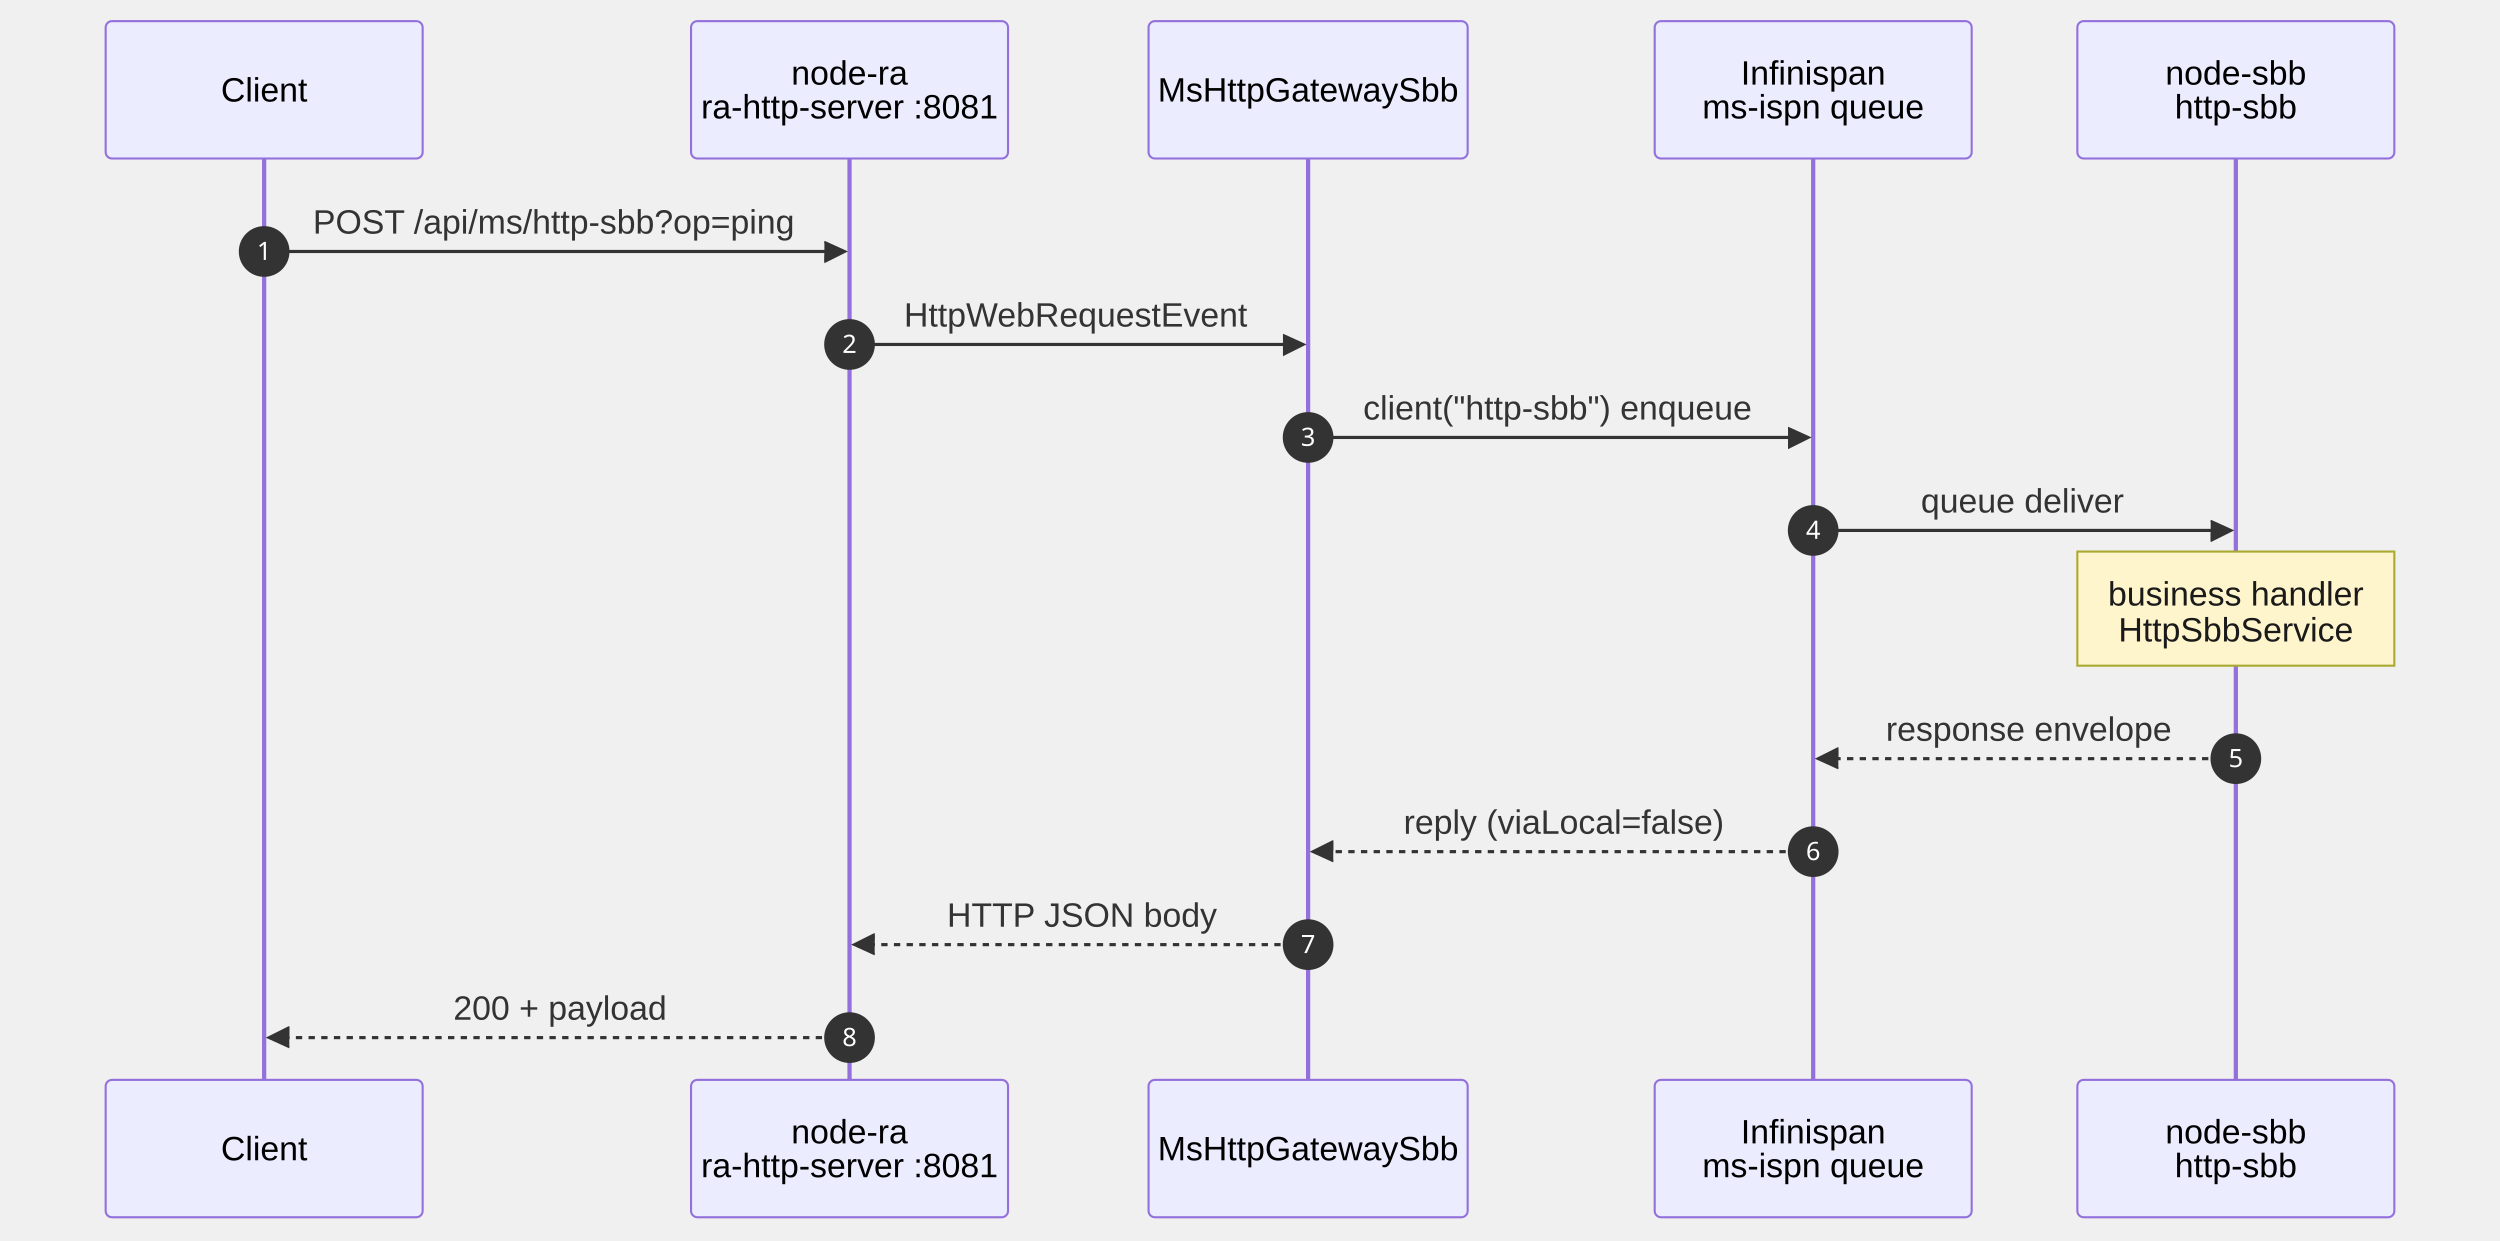
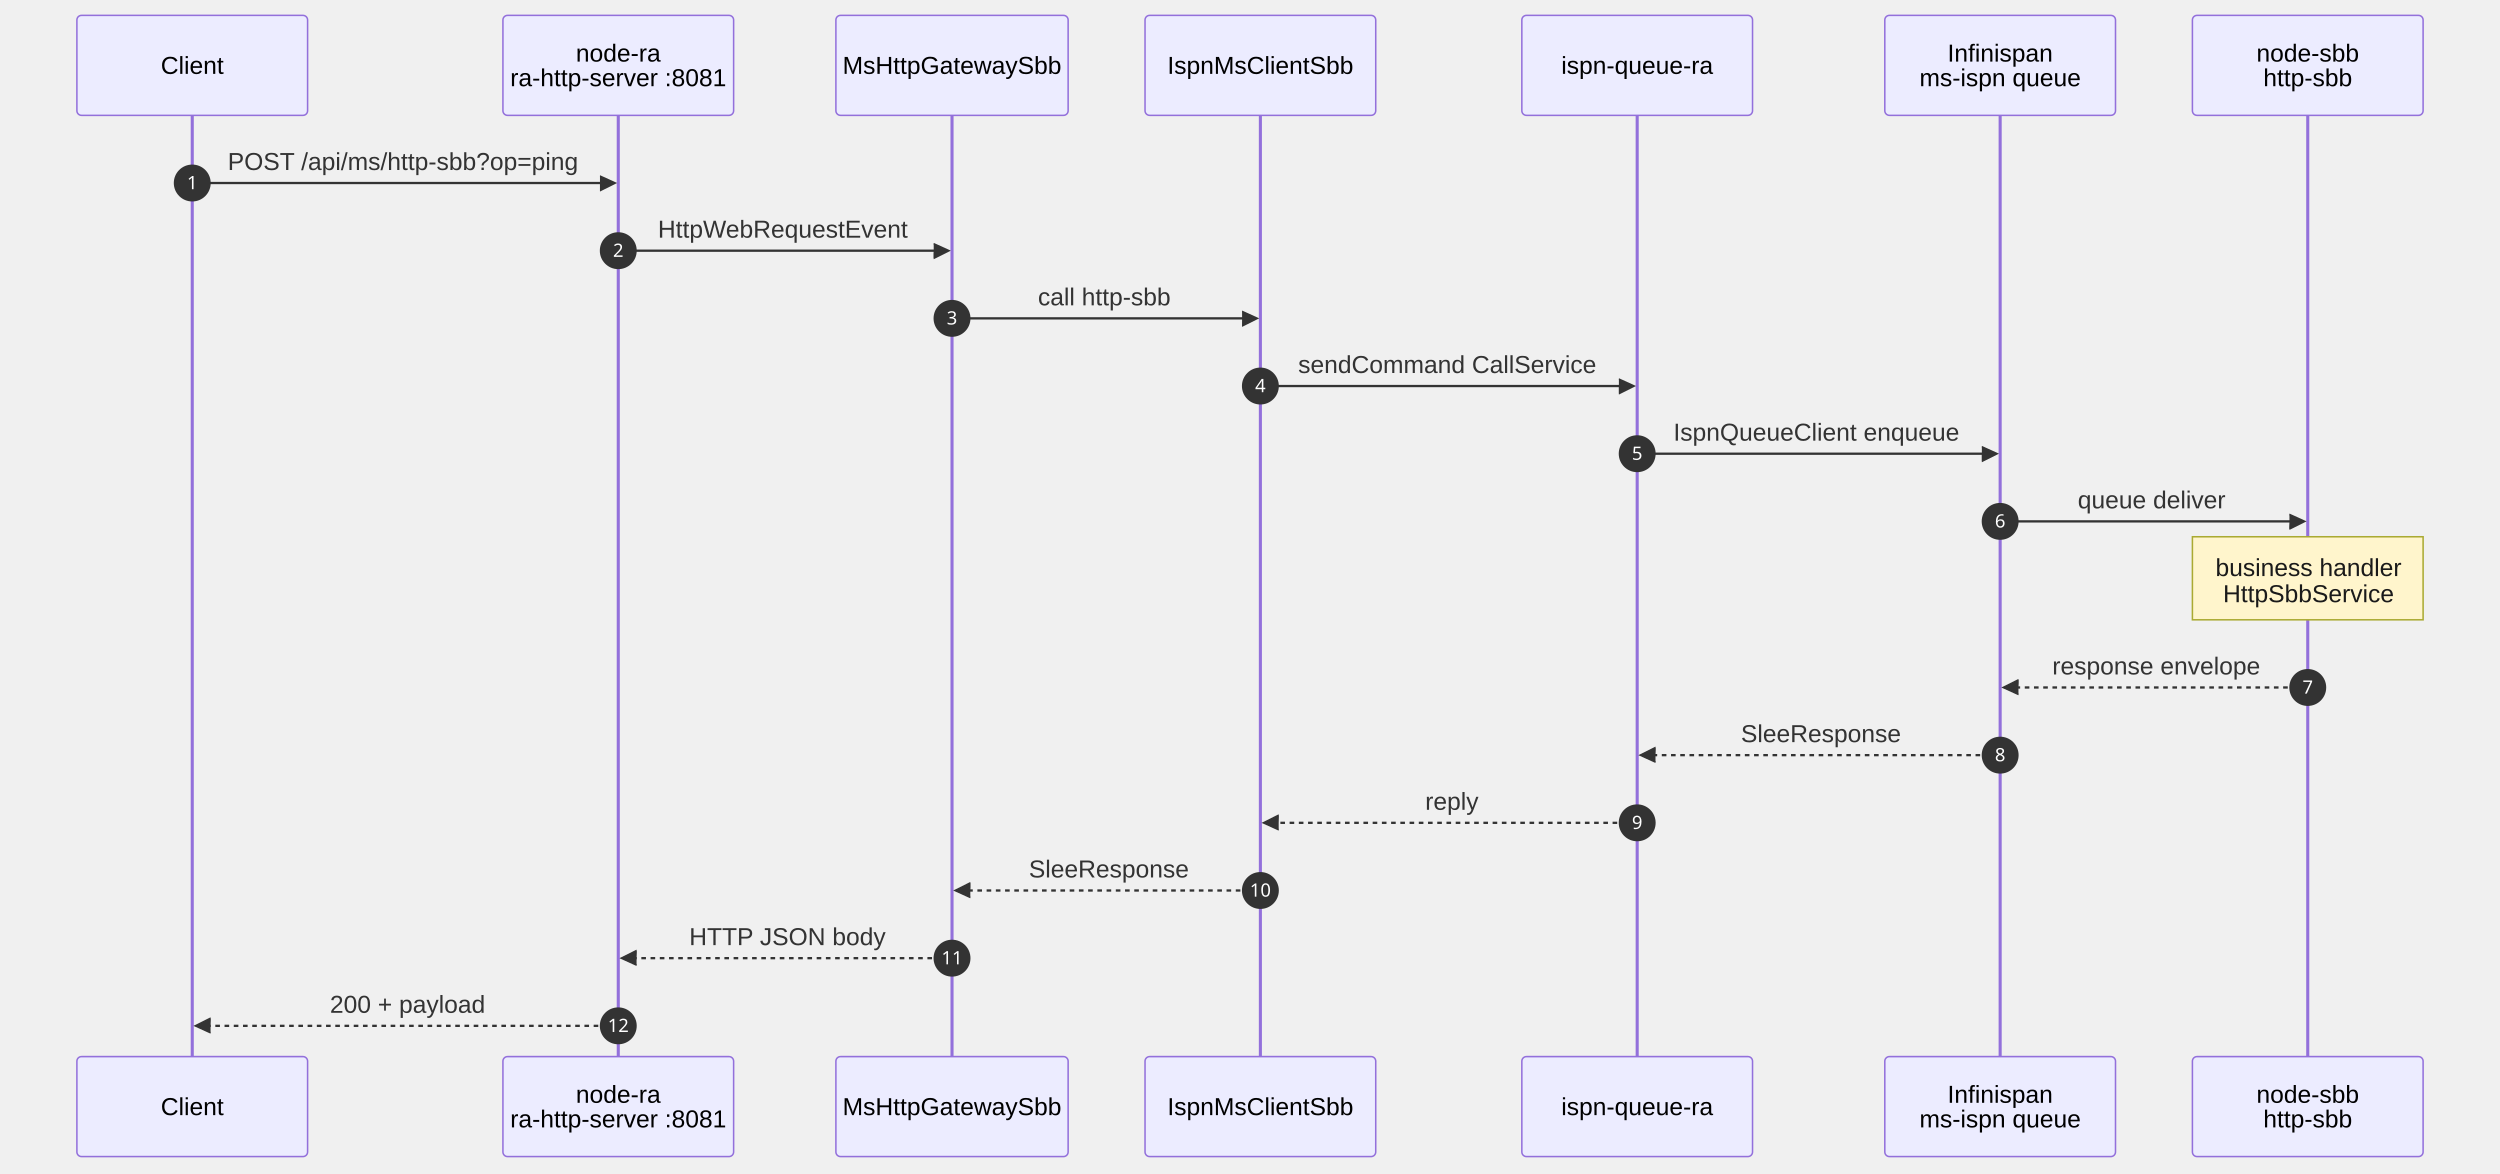
- <svg xmlns="http://www.w3.org/2000/svg" id="my-svg" width="100%" style="max-width: 1183px; background-color: white;" viewBox="-50 -10 1183 587" role="graphics-document document" aria-roledescription="sequence">
-   <g>
-     <rect x="933" y="501" fill="#eaeaea" stroke="#666" width="150" height="65" name="SBB" rx="3" ry="3" class="actor actor-bottom" />
-     <text x="1008" y="533.5" dominant-baseline="central" alignment-baseline="central" class="actor actor-box" style="text-anchor: middle; font-size: 16px; font-weight: 400;">
-       <tspan x="1008" dy="-8">node-sbb</tspan>
-     </text>
-     <text x="1008" y="533.5" dominant-baseline="central" alignment-baseline="central" class="actor actor-box" style="text-anchor: middle; font-size: 16px; font-weight: 400;">
-       <tspan x="1008" dy="8">http-sbb</tspan>
-     </text>
-   </g>
-   <g>
-     <rect x="733" y="501" fill="#eaeaea" stroke="#666" width="150" height="65" name="ISPN" rx="3" ry="3" class="actor actor-bottom" />
-     <text x="808" y="533.5" dominant-baseline="central" alignment-baseline="central" class="actor actor-box" style="text-anchor: middle; font-size: 16px; font-weight: 400;">
-       <tspan x="808" dy="-8">Infinispan</tspan>
-     </text>
-     <text x="808" y="533.5" dominant-baseline="central" alignment-baseline="central" class="actor actor-box" style="text-anchor: middle; font-size: 16px; font-weight: 400;">
-       <tspan x="808" dy="8">ms-ispn queue</tspan>
-     </text>
-   </g>
-   <g>
-     <rect x="493.5" y="501" fill="#eaeaea" stroke="#666" width="151" height="65" name="GW" rx="3" ry="3" class="actor actor-bottom" />
-     <text x="569" y="533.5" dominant-baseline="central" alignment-baseline="central" class="actor actor-box" style="text-anchor: middle; font-size: 16px; font-weight: 400;">
+ <svg xmlns="http://www.w3.org/2000/svg" id="my-svg" width="100%" style="max-width: 1625.5px; background-color: white;" viewBox="-50 -10 1625.5 763" role="graphics-document document" aria-roledescription="sequence">
+   <g>
+     <rect x="1375.5" y="677" fill="#eaeaea" stroke="#666" width="150" height="65" name="SBB" rx="3" ry="3" class="actor actor-bottom" />
+     <text x="1450.5" y="709.5" dominant-baseline="central" alignment-baseline="central" class="actor actor-box" style="text-anchor: middle; font-size: 16px; font-weight: 400;">
+       <tspan x="1450.5" dy="-8">node-sbb</tspan>
+     </text>
+     <text x="1450.5" y="709.5" dominant-baseline="central" alignment-baseline="central" class="actor actor-box" style="text-anchor: middle; font-size: 16px; font-weight: 400;">
+       <tspan x="1450.5" dy="8">http-sbb</tspan>
+     </text>
+   </g>
+   <g>
+     <rect x="1175.5" y="677" fill="#eaeaea" stroke="#666" width="150" height="65" name="ISPN" rx="3" ry="3" class="actor actor-bottom" />
+     <text x="1250.5" y="709.5" dominant-baseline="central" alignment-baseline="central" class="actor actor-box" style="text-anchor: middle; font-size: 16px; font-weight: 400;">
+       <tspan x="1250.5" dy="-8">Infinispan</tspan>
+     </text>
+     <text x="1250.5" y="709.5" dominant-baseline="central" alignment-baseline="central" class="actor actor-box" style="text-anchor: middle; font-size: 16px; font-weight: 400;">
+       <tspan x="1250.5" dy="8">ms-ispn queue</tspan>
+     </text>
+   </g>
+   <g>
+     <rect x="939.5" y="677" fill="#eaeaea" stroke="#666" width="150" height="65" name="IspnRa" rx="3" ry="3" class="actor actor-bottom" />
+     <text x="1014.5" y="709.5" dominant-baseline="central" alignment-baseline="central" class="actor actor-box" style="text-anchor: middle; font-size: 16px; font-weight: 400;">
+       <tspan x="1014.5" dy="0">ispn-queue-ra</tspan>
+     </text>
+   </g>
+   <g>
+     <rect x="694.5" y="677" fill="#eaeaea" stroke="#666" width="150" height="65" name="Child" rx="3" ry="3" class="actor actor-bottom" />
+     <text x="769.5" y="709.5" dominant-baseline="central" alignment-baseline="central" class="actor actor-box" style="text-anchor: middle; font-size: 16px; font-weight: 400;">
+       <tspan x="769.5" dy="0">IspnMsClientSbb</tspan>
+     </text>
+   </g>
+   <g>
+     <rect x="493.5" y="677" fill="#eaeaea" stroke="#666" width="151" height="65" name="GW" rx="3" ry="3" class="actor actor-bottom" />
+     <text x="569" y="709.5" dominant-baseline="central" alignment-baseline="central" class="actor actor-box" style="text-anchor: middle; font-size: 16px; font-weight: 400;">
      <tspan x="569" dy="0">MsHttpGatewaySbb</tspan>
    </text>
  </g>
  <g>
-     <rect x="277" y="501" fill="#eaeaea" stroke="#666" width="150" height="65" name="RA" rx="3" ry="3" class="actor actor-bottom" />
-     <text x="352" y="533.5" dominant-baseline="central" alignment-baseline="central" class="actor actor-box" style="text-anchor: middle; font-size: 16px; font-weight: 400;">
+     <rect x="277" y="677" fill="#eaeaea" stroke="#666" width="150" height="65" name="RA" rx="3" ry="3" class="actor actor-bottom" />
+     <text x="352" y="709.5" dominant-baseline="central" alignment-baseline="central" class="actor actor-box" style="text-anchor: middle; font-size: 16px; font-weight: 400;">
      <tspan x="352" dy="-8">node-ra</tspan>
    </text>
-     <text x="352" y="533.5" dominant-baseline="central" alignment-baseline="central" class="actor actor-box" style="text-anchor: middle; font-size: 16px; font-weight: 400;">
+     <text x="352" y="709.5" dominant-baseline="central" alignment-baseline="central" class="actor actor-box" style="text-anchor: middle; font-size: 16px; font-weight: 400;">
      <tspan x="352" dy="8">ra-http-server :8081</tspan>
    </text>
  </g>
  <g>
-     <rect x="0" y="501" fill="#eaeaea" stroke="#666" width="150" height="65" name="Client" rx="3" ry="3" class="actor actor-bottom" />
-     <text x="75" y="533.5" dominant-baseline="central" alignment-baseline="central" class="actor actor-box" style="text-anchor: middle; font-size: 16px; font-weight: 400;">
+     <rect x="0" y="677" fill="#eaeaea" stroke="#666" width="150" height="65" name="Client" rx="3" ry="3" class="actor actor-bottom" />
+     <text x="75" y="709.5" dominant-baseline="central" alignment-baseline="central" class="actor actor-box" style="text-anchor: middle; font-size: 16px; font-weight: 400;">
      <tspan x="75" dy="0">Client</tspan>
    </text>
  </g>
  <g>
-     <line id="actor4" x1="1008" y1="65" x2="1008" y2="501" class="actor-line 200" stroke-width="0.5px" stroke="#999" name="SBB" data-et="life-line" data-id="SBB" />
-     <g id="root-4" data-et="participant" data-type="participant" data-id="SBB">
-       <rect x="933" y="0" fill="#eaeaea" stroke="#666" width="150" height="65" name="SBB" rx="3" ry="3" class="actor actor-top" />
-       <text x="1008" y="32.5" dominant-baseline="central" alignment-baseline="central" class="actor actor-box" style="text-anchor: middle; font-size: 16px; font-weight: 400;">
-         <tspan x="1008" dy="-8">node-sbb</tspan>
-       </text>
-       <text x="1008" y="32.5" dominant-baseline="central" alignment-baseline="central" class="actor actor-box" style="text-anchor: middle; font-size: 16px; font-weight: 400;">
-         <tspan x="1008" dy="8">http-sbb</tspan>
-       </text>
-     </g>
-   </g>
-   <g>
-     <line id="actor3" x1="808" y1="65" x2="808" y2="501" class="actor-line 200" stroke-width="0.5px" stroke="#999" name="ISPN" data-et="life-line" data-id="ISPN" />
-     <g id="root-3" data-et="participant" data-type="participant" data-id="ISPN">
-       <rect x="733" y="0" fill="#eaeaea" stroke="#666" width="150" height="65" name="ISPN" rx="3" ry="3" class="actor actor-top" />
-       <text x="808" y="32.5" dominant-baseline="central" alignment-baseline="central" class="actor actor-box" style="text-anchor: middle; font-size: 16px; font-weight: 400;">
-         <tspan x="808" dy="-8">Infinispan</tspan>
-       </text>
-       <text x="808" y="32.5" dominant-baseline="central" alignment-baseline="central" class="actor actor-box" style="text-anchor: middle; font-size: 16px; font-weight: 400;">
-         <tspan x="808" dy="8">ms-ispn queue</tspan>
-       </text>
-     </g>
-   </g>
-   <g>
-     <line id="actor2" x1="569" y1="65" x2="569" y2="501" class="actor-line 200" stroke-width="0.5px" stroke="#999" name="GW" data-et="life-line" data-id="GW" />
+     <line id="actor6" x1="1450.5" y1="65" x2="1450.5" y2="677" class="actor-line 200" stroke-width="0.5px" stroke="#999" name="SBB" data-et="life-line" data-id="SBB" />
+     <g id="root-6" data-et="participant" data-type="participant" data-id="SBB">
+       <rect x="1375.5" y="0" fill="#eaeaea" stroke="#666" width="150" height="65" name="SBB" rx="3" ry="3" class="actor actor-top" />
+       <text x="1450.5" y="32.5" dominant-baseline="central" alignment-baseline="central" class="actor actor-box" style="text-anchor: middle; font-size: 16px; font-weight: 400;">
+         <tspan x="1450.5" dy="-8">node-sbb</tspan>
+       </text>
+       <text x="1450.5" y="32.5" dominant-baseline="central" alignment-baseline="central" class="actor actor-box" style="text-anchor: middle; font-size: 16px; font-weight: 400;">
+         <tspan x="1450.5" dy="8">http-sbb</tspan>
+       </text>
+     </g>
+   </g>
+   <g>
+     <line id="actor5" x1="1250.5" y1="65" x2="1250.5" y2="677" class="actor-line 200" stroke-width="0.5px" stroke="#999" name="ISPN" data-et="life-line" data-id="ISPN" />
+     <g id="root-5" data-et="participant" data-type="participant" data-id="ISPN">
+       <rect x="1175.5" y="0" fill="#eaeaea" stroke="#666" width="150" height="65" name="ISPN" rx="3" ry="3" class="actor actor-top" />
+       <text x="1250.5" y="32.5" dominant-baseline="central" alignment-baseline="central" class="actor actor-box" style="text-anchor: middle; font-size: 16px; font-weight: 400;">
+         <tspan x="1250.5" dy="-8">Infinispan</tspan>
+       </text>
+       <text x="1250.5" y="32.5" dominant-baseline="central" alignment-baseline="central" class="actor actor-box" style="text-anchor: middle; font-size: 16px; font-weight: 400;">
+         <tspan x="1250.5" dy="8">ms-ispn queue</tspan>
+       </text>
+     </g>
+   </g>
+   <g>
+     <line id="actor4" x1="1014.5" y1="65" x2="1014.5" y2="677" class="actor-line 200" stroke-width="0.5px" stroke="#999" name="IspnRa" data-et="life-line" data-id="IspnRa" />
+     <g id="root-4" data-et="participant" data-type="participant" data-id="IspnRa">
+       <rect x="939.5" y="0" fill="#eaeaea" stroke="#666" width="150" height="65" name="IspnRa" rx="3" ry="3" class="actor actor-top" />
+       <text x="1014.5" y="32.5" dominant-baseline="central" alignment-baseline="central" class="actor actor-box" style="text-anchor: middle; font-size: 16px; font-weight: 400;">
+         <tspan x="1014.5" dy="0">ispn-queue-ra</tspan>
+       </text>
+     </g>
+   </g>
+   <g>
+     <line id="actor3" x1="769.5" y1="65" x2="769.5" y2="677" class="actor-line 200" stroke-width="0.5px" stroke="#999" name="Child" data-et="life-line" data-id="Child" />
+     <g id="root-3" data-et="participant" data-type="participant" data-id="Child">
+       <rect x="694.5" y="0" fill="#eaeaea" stroke="#666" width="150" height="65" name="Child" rx="3" ry="3" class="actor actor-top" />
+       <text x="769.5" y="32.5" dominant-baseline="central" alignment-baseline="central" class="actor actor-box" style="text-anchor: middle; font-size: 16px; font-weight: 400;">
+         <tspan x="769.5" dy="0">IspnMsClientSbb</tspan>
+       </text>
+     </g>
+   </g>
+   <g>
+     <line id="actor2" x1="569" y1="65" x2="569" y2="677" class="actor-line 200" stroke-width="0.5px" stroke="#999" name="GW" data-et="life-line" data-id="GW" />
    <g id="root-2" data-et="participant" data-type="participant" data-id="GW">
      <rect x="493.5" y="0" fill="#eaeaea" stroke="#666" width="151" height="65" name="GW" rx="3" ry="3" class="actor actor-top" />
      <text x="569" y="32.5" dominant-baseline="central" alignment-baseline="central" class="actor actor-box" style="text-anchor: middle; font-size: 16px; font-weight: 400;">
        <tspan x="569" dy="0">MsHttpGatewaySbb</tspan>
      </text>
    </g>
  </g>
  <g>
-     <line id="actor1" x1="352" y1="65" x2="352" y2="501" class="actor-line 200" stroke-width="0.5px" stroke="#999" name="RA" data-et="life-line" data-id="RA" />
+     <line id="actor1" x1="352" y1="65" x2="352" y2="677" class="actor-line 200" stroke-width="0.5px" stroke="#999" name="RA" data-et="life-line" data-id="RA" />
    <g id="root-1" data-et="participant" data-type="participant" data-id="RA">
      <rect x="277" y="0" fill="#eaeaea" stroke="#666" width="150" height="65" name="RA" rx="3" ry="3" class="actor actor-top" />
      <text x="352" y="32.5" dominant-baseline="central" alignment-baseline="central" class="actor actor-box" style="text-anchor: middle; font-size: 16px; font-weight: 400;">
        <tspan x="352" dy="-8">node-ra</tspan>
      </text>
      <text x="352" y="32.5" dominant-baseline="central" alignment-baseline="central" class="actor actor-box" style="text-anchor: middle; font-size: 16px; font-weight: 400;">
        <tspan x="352" dy="8">ra-http-server :8081</tspan>
      </text>
    </g>
  </g>
  <g>
-     <line id="actor0" x1="75" y1="65" x2="75" y2="501" class="actor-line 200" stroke-width="0.5px" stroke="#999" name="Client" data-et="life-line" data-id="Client" />
+     <line id="actor0" x1="75" y1="65" x2="75" y2="677" class="actor-line 200" stroke-width="0.5px" stroke="#999" name="Client" data-et="life-line" data-id="Client" />
    <g id="root-0" data-et="participant" data-type="participant" data-id="Client">
      <rect x="0" y="0" fill="#eaeaea" stroke="#666" width="150" height="65" name="Client" rx="3" ry="3" class="actor actor-top" />
      <text x="75" y="32.5" dominant-baseline="central" alignment-baseline="central" class="actor actor-box" style="text-anchor: middle; font-size: 16px; font-weight: 400;">
        <tspan x="75" dy="0">Client</tspan>
      </text>
    </g>
  </g>
  <style>#my-svg{font-family:"trebuchet ms",verdana,arial,sans-serif;font-size:16px;fill:#333;}@keyframes edge-animation-frame{from{stroke-dashoffset:0;}}@keyframes dash{to{stroke-dashoffset:0;}}#my-svg .edge-animation-slow{stroke-dasharray:9,5!important;stroke-dashoffset:900;animation:dash 50s linear infinite;stroke-linecap:round;}#my-svg .edge-animation-fast{stroke-dasharray:9,5!important;stroke-dashoffset:900;animation:dash 20s linear infinite;stroke-linecap:round;}#my-svg .error-icon{fill:#552222;}#my-svg .error-text{fill:#552222;stroke:#552222;}#my-svg .edge-thickness-normal{stroke-width:1px;}#my-svg .edge-thickness-thick{stroke-width:3.5px;}#my-svg .edge-pattern-solid{stroke-dasharray:0;}#my-svg .edge-thickness-invisible{stroke-width:0;fill:none;}#my-svg .edge-pattern-dashed{stroke-dasharray:3;}#my-svg .edge-pattern-dotted{stroke-dasharray:2;}#my-svg .marker{fill:#333333;stroke:#333333;}#my-svg .marker.cross{stroke:#333333;}#my-svg svg{font-family:"trebuchet ms",verdana,arial,sans-serif;font-size:16px;}#my-svg p{margin:0;}#my-svg .actor{stroke:#9370DB;fill:#ECECFF;stroke-width:1;}#my-svg rect.actor.outer-path[data-look="neo"]{filter:drop-shadow(1px 2px 2px rgba(185, 185, 185, 1));}#my-svg rect.note[data-look="neo"]{stroke:#aaaa33;fill:#fff5cc;filter:drop-shadow(1px 2px 2px rgba(185, 185, 185, 1));}#my-svg text.actor&gt;tspan{fill:black;stroke:none;}#my-svg .actor-line{stroke:#9370DB;}#my-svg .innerArc{stroke-width:1.5;stroke-dasharray:none;}#my-svg .messageLine0{stroke-width:1.5;stroke-dasharray:none;stroke:#333;}#my-svg .messageLine1{stroke-width:1.5;stroke-dasharray:2,2;stroke:#333;}#my-svg [id$="-arrowhead"] path{fill:#333;stroke:#333;}#my-svg .sequenceNumber{fill:white;}#my-svg [id$="-sequencenumber"]{fill:#333;}#my-svg [id$="-crosshead"] path{fill:#333;stroke:#333;}#my-svg .messageText{fill:#333;stroke:none;}#my-svg .labelBox{stroke:#9370DB;fill:#ECECFF;filter:none;}#my-svg .labelText,#my-svg .labelText&gt;tspan{fill:black;stroke:none;}#my-svg .loopText,#my-svg .loopText&gt;tspan{fill:black;stroke:none;}#my-svg .sectionTitle,#my-svg .sectionTitle&gt;tspan{fill:black;stroke:none;}#my-svg .loopLine{stroke-width:2px;stroke-dasharray:2,2;stroke:#9370DB;fill:#9370DB;}#my-svg .note{stroke:#aaaa33;fill:#fff5cc;}#my-svg .noteText,#my-svg .noteText&gt;tspan{fill:#1a1a1a;stroke:none;font-weight:normal;}#my-svg .activation0{fill:#f4f4f4;stroke:#666;}#my-svg .activation1{fill:#f4f4f4;stroke:#666;}#my-svg .activation2{fill:#f4f4f4;stroke:#666;}#my-svg .actorPopupMenu{position:absolute;}#my-svg .actorPopupMenuPanel{position:absolute;fill:#ECECFF;box-shadow:0px 8px 16px 0px rgba(0,0,0,0.2);filter:drop-shadow(3px 5px 2px rgb(0 0 0 / 0.4));}#my-svg .actor-man circle,#my-svg line{fill:#ECECFF;stroke-width:2px;}#my-svg g rect.rect{filter:drop-shadow(1px 2px 2px rgba(185, 185, 185, 1));stroke:#9370DB;}#my-svg .node .neo-node{stroke:#9370DB;}#my-svg [data-look="neo"].node rect,#my-svg [data-look="neo"].cluster rect,#my-svg [data-look="neo"].node polygon{stroke:#9370DB;filter:drop-shadow(1px 2px 2px rgba(185, 185, 185, 1));}#my-svg [data-look="neo"].swimlane.cluster rect{filter:none;}#my-svg [data-look="neo"].node path{stroke:#9370DB;stroke-width:1px;}#my-svg [data-look="neo"].node .outer-path{filter:drop-shadow(1px 2px 2px rgba(185, 185, 185, 1));}#my-svg [data-look="neo"].node .neo-line path{stroke:#9370DB;filter:none;}#my-svg [data-look="neo"].node circle{stroke:#9370DB;filter:drop-shadow(1px 2px 2px rgba(185, 185, 185, 1));}#my-svg [data-look="neo"].node circle .state-start{fill:#000000;}#my-svg [data-look="neo"].icon-shape .icon{fill:#9370DB;filter:drop-shadow(1px 2px 2px rgba(185, 185, 185, 1));}#my-svg [data-look="neo"].icon-shape .icon-neo path{stroke:#9370DB;filter:drop-shadow(1px 2px 2px rgba(185, 185, 185, 1));}#my-svg :root{--mermaid-font-family:"trebuchet ms",verdana,arial,sans-serif;}</style>
  <g />
  <defs>
    <symbol id="my-svg-computer" width="24" height="24">
      <path transform="scale(.5)" d="M2 2v13h20v-13h-20zm18 11h-16v-9h16v9zm-10.228 6l.466-1h3.524l.467 1h-4.457zm14.228 3h-24l2-6h2.104l-1.33 4h18.45l-1.297-4h2.073l2 6zm-5-10h-14v-7h14v7z" />
    </symbol>
  </defs>
  <defs>
    <symbol id="my-svg-database" fill-rule="evenodd" clip-rule="evenodd">
      <path transform="scale(.5)" d="M12.258.001l.256.004.255.005.253.008.251.01.249.012.247.015.246.016.242.019.241.02.239.023.236.024.233.027.231.028.229.031.225.032.223.034.22.036.217.038.214.04.211.041.208.043.205.045.201.046.198.048.194.05.191.051.187.053.183.054.18.056.175.057.172.059.168.06.163.061.16.063.155.064.15.066.074.033.073.033.071.034.07.034.069.035.068.035.067.035.066.035.064.036.064.036.062.036.06.036.06.037.058.037.058.037.055.038.055.038.053.038.052.038.051.039.05.039.048.039.047.039.045.04.044.04.043.04.041.04.04.041.039.041.037.041.036.041.034.041.033.042.032.042.03.042.029.042.027.042.026.043.024.043.023.043.021.043.02.043.018.044.017.043.015.044.013.044.012.044.011.045.009.044.007.045.006.045.004.045.002.045.001.045v17l-.001.045-.002.045-.004.045-.006.045-.007.045-.009.044-.011.045-.012.044-.013.044-.015.044-.017.043-.018.044-.02.043-.021.043-.023.043-.024.043-.026.043-.027.042-.029.042-.03.042-.032.042-.033.042-.034.041-.036.041-.037.041-.039.041-.04.041-.041.04-.043.04-.044.04-.045.04-.047.039-.048.039-.05.039-.051.039-.052.038-.053.038-.055.038-.055.038-.058.037-.058.037-.06.037-.06.036-.062.036-.064.036-.064.036-.066.035-.067.035-.068.035-.069.035-.07.034-.071.034-.073.033-.074.033-.15.066-.155.064-.16.063-.163.061-.168.06-.172.059-.175.057-.18.056-.183.054-.187.053-.191.051-.194.05-.198.048-.201.046-.205.045-.208.043-.211.041-.214.04-.217.038-.22.036-.223.034-.225.032-.229.031-.231.028-.233.027-.236.024-.239.023-.241.02-.242.019-.246.016-.247.015-.249.012-.251.01-.253.008-.255.005-.256.004-.258.001-.258-.001-.256-.004-.255-.005-.253-.008-.251-.01-.249-.012-.247-.015-.245-.016-.243-.019-.241-.02-.238-.023-.236-.024-.234-.027-.231-.028-.228-.031-.226-.032-.223-.034-.22-.036-.217-.038-.214-.04-.211-.041-.208-.043-.204-.045-.201-.046-.198-.048-.195-.05-.19-.051-.187-.053-.184-.054-.179-.056-.176-.057-.172-.059-.167-.06-.164-.061-.159-.063-.155-.064-.151-.066-.074-.033-.072-.033-.072-.034-.07-.034-.069-.035-.068-.035-.067-.035-.066-.035-.064-.036-.063-.036-.062-.036-.061-.036-.06-.037-.058-.037-.057-.037-.056-.038-.055-.038-.053-.038-.052-.038-.051-.039-.049-.039-.049-.039-.046-.039-.046-.04-.044-.04-.043-.04-.041-.04-.04-.041-.039-.041-.037-.041-.036-.041-.034-.041-.033-.042-.032-.042-.03-.042-.029-.042-.027-.042-.026-.043-.024-.043-.023-.043-.021-.043-.02-.043-.018-.044-.017-.043-.015-.044-.013-.044-.012-.044-.011-.045-.009-.044-.007-.045-.006-.045-.004-.045-.002-.045-.001-.045v-17l.001-.045.002-.045.004-.045.006-.045.007-.045.009-.044.011-.045.012-.044.013-.044.015-.044.017-.043.018-.044.02-.043.021-.043.023-.043.024-.043.026-.043.027-.042.029-.042.03-.042.032-.042.033-.042.034-.041.036-.041.037-.041.039-.041.04-.041.041-.04.043-.04.044-.04.046-.04.046-.039.049-.039.049-.039.051-.039.052-.038.053-.038.055-.038.056-.038.057-.037.058-.037.06-.037.061-.036.062-.036.063-.036.064-.036.066-.035.067-.035.068-.035.069-.035.07-.034.072-.034.072-.033.074-.033.151-.066.155-.064.159-.063.164-.061.167-.06.172-.059.176-.057.179-.056.184-.054.187-.053.19-.051.195-.05.198-.048.201-.046.204-.045.208-.043.211-.041.214-.04.217-.038.22-.036.223-.034.226-.032.228-.031.231-.028.234-.027.236-.024.238-.023.241-.02.243-.019.245-.016.247-.015.249-.012.251-.01.253-.008.255-.005.256-.004.258-.001.258.001zm-9.258 20.499v.01l.001.021.003.021.004.022.005.021.006.022.007.022.009.023.01.022.011.023.012.023.013.023.015.023.016.024.017.023.018.024.019.024.021.024.022.025.023.024.024.025.052.049.056.05.061.051.066.051.07.051.075.051.079.052.084.052.088.052.092.052.097.052.102.051.105.052.11.052.114.051.119.051.123.051.127.05.131.05.135.05.139.048.144.049.147.047.152.047.155.047.16.045.163.045.167.043.171.043.176.041.178.041.183.039.187.039.19.037.194.035.197.035.202.033.204.031.209.03.212.029.216.027.219.025.222.024.226.021.23.02.233.018.236.016.24.015.243.012.246.01.249.008.253.005.256.004.259.001.26-.001.257-.004.254-.005.25-.008.247-.011.244-.012.241-.014.237-.016.233-.018.231-.021.226-.021.224-.024.22-.026.216-.027.212-.028.21-.031.205-.031.202-.034.198-.034.194-.036.191-.037.187-.039.183-.04.179-.04.175-.042.172-.043.168-.044.163-.045.16-.046.155-.046.152-.047.148-.048.143-.049.139-.049.136-.05.131-.05.126-.05.123-.051.118-.052.114-.051.11-.052.106-.052.101-.052.096-.052.092-.052.088-.053.083-.051.079-.052.074-.052.07-.051.065-.051.06-.051.056-.05.051-.05.023-.024.023-.025.021-.024.02-.024.019-.024.018-.024.017-.024.015-.023.014-.024.013-.023.012-.023.01-.023.01-.022.008-.022.006-.022.006-.022.004-.022.004-.021.001-.021.001-.021v-4.127l-.077.055-.08.053-.083.054-.085.053-.087.052-.09.052-.093.051-.095.05-.097.05-.1.049-.102.049-.105.048-.106.047-.109.047-.111.046-.114.045-.115.045-.118.044-.12.043-.122.042-.124.042-.126.041-.128.04-.13.04-.132.038-.134.038-.135.037-.138.037-.139.035-.142.035-.143.034-.144.033-.147.032-.148.031-.15.03-.151.03-.153.029-.154.027-.156.027-.158.026-.159.025-.161.024-.162.023-.163.022-.165.021-.166.02-.167.019-.169.018-.169.017-.171.016-.173.015-.173.014-.175.013-.175.012-.177.011-.178.01-.179.008-.179.008-.181.006-.182.005-.182.004-.184.003-.184.002h-.37l-.184-.002-.184-.003-.182-.004-.182-.005-.181-.006-.179-.008-.179-.008-.178-.01-.176-.011-.176-.012-.175-.013-.173-.014-.172-.015-.171-.016-.17-.017-.169-.018-.167-.019-.166-.02-.165-.021-.163-.022-.162-.023-.161-.024-.159-.025-.157-.026-.156-.027-.155-.027-.153-.029-.151-.03-.15-.03-.148-.031-.146-.032-.145-.033-.143-.034-.141-.035-.14-.035-.137-.037-.136-.037-.134-.038-.132-.038-.13-.04-.128-.04-.126-.041-.124-.042-.122-.042-.12-.044-.117-.043-.116-.045-.113-.045-.112-.046-.109-.047-.106-.047-.105-.048-.102-.049-.1-.049-.097-.05-.095-.05-.093-.052-.09-.051-.087-.052-.085-.053-.083-.054-.08-.054-.077-.054v4.127zm0-5.654v.011l.001.021.003.021.004.021.005.022.006.022.007.022.009.022.01.022.011.023.012.023.013.023.015.024.016.023.017.024.018.024.019.024.021.024.022.024.023.025.024.024.052.05.056.05.061.05.066.051.07.051.075.052.079.051.084.052.088.052.092.052.097.052.102.052.105.052.11.051.114.051.119.052.123.05.127.051.131.05.135.049.139.049.144.048.147.048.152.047.155.046.16.045.163.045.167.044.171.042.176.042.178.04.183.04.187.038.19.037.194.036.197.034.202.033.204.032.209.03.212.028.216.027.219.025.222.024.226.022.23.02.233.018.236.016.24.014.243.012.246.01.249.008.253.006.256.003.259.001.26-.001.257-.003.254-.006.25-.008.247-.01.244-.012.241-.015.237-.016.233-.018.231-.02.226-.022.224-.024.22-.025.216-.027.212-.029.21-.03.205-.032.202-.033.198-.035.194-.036.191-.037.187-.039.183-.039.179-.041.175-.042.172-.043.168-.044.163-.045.16-.045.155-.047.152-.047.148-.048.143-.048.139-.05.136-.049.131-.05.126-.051.123-.051.118-.051.114-.052.11-.052.106-.052.101-.052.096-.052.092-.052.088-.052.083-.052.079-.052.074-.051.07-.052.065-.051.06-.05.056-.051.051-.049.023-.025.023-.024.021-.025.02-.024.019-.024.018-.024.017-.024.015-.023.014-.023.013-.024.012-.022.01-.023.01-.023.008-.022.006-.022.006-.022.004-.021.004-.022.001-.021.001-.021v-4.139l-.077.054-.08.054-.083.054-.085.052-.087.053-.09.051-.093.051-.095.051-.097.05-.1.049-.102.049-.105.048-.106.047-.109.047-.111.046-.114.045-.115.044-.118.044-.12.044-.122.042-.124.042-.126.041-.128.04-.13.039-.132.039-.134.038-.135.037-.138.036-.139.036-.142.035-.143.033-.144.033-.147.033-.148.031-.15.03-.151.03-.153.028-.154.028-.156.027-.158.026-.159.025-.161.024-.162.023-.163.022-.165.021-.166.02-.167.019-.169.018-.169.017-.171.016-.173.015-.173.014-.175.013-.175.012-.177.011-.178.009-.179.009-.179.007-.181.007-.182.005-.182.004-.184.003-.184.002h-.37l-.184-.002-.184-.003-.182-.004-.182-.005-.181-.007-.179-.007-.179-.009-.178-.009-.176-.011-.176-.012-.175-.013-.173-.014-.172-.015-.171-.016-.17-.017-.169-.018-.167-.019-.166-.02-.165-.021-.163-.022-.162-.023-.161-.024-.159-.025-.157-.026-.156-.027-.155-.028-.153-.028-.151-.03-.15-.03-.148-.031-.146-.033-.145-.033-.143-.033-.141-.035-.14-.036-.137-.036-.136-.037-.134-.038-.132-.039-.13-.039-.128-.04-.126-.041-.124-.042-.122-.043-.12-.043-.117-.044-.116-.044-.113-.046-.112-.046-.109-.046-.106-.047-.105-.048-.102-.049-.1-.049-.097-.05-.095-.051-.093-.051-.09-.051-.087-.053-.085-.052-.083-.054-.08-.054-.077-.054v4.139zm0-5.666v.011l.001.02.003.022.004.021.005.022.006.021.007.022.009.023.01.022.011.023.012.023.013.023.015.023.016.024.017.024.018.023.019.024.021.025.022.024.023.024.024.025.052.05.056.05.061.05.066.051.07.051.075.052.079.051.084.052.088.052.092.052.097.052.102.052.105.051.11.052.114.051.119.051.123.051.127.05.131.05.135.05.139.049.144.048.147.048.152.047.155.046.16.045.163.045.167.043.171.043.176.042.178.04.183.04.187.038.19.037.194.036.197.034.202.033.204.032.209.03.212.028.216.027.219.025.222.024.226.021.23.02.233.018.236.017.24.014.243.012.246.01.249.008.253.006.256.003.259.001.26-.001.257-.003.254-.006.25-.008.247-.01.244-.013.241-.014.237-.016.233-.018.231-.02.226-.022.224-.024.22-.025.216-.027.212-.029.21-.03.205-.032.202-.033.198-.035.194-.036.191-.037.187-.039.183-.039.179-.041.175-.042.172-.043.168-.044.163-.045.16-.045.155-.047.152-.047.148-.048.143-.049.139-.049.136-.049.131-.051.126-.05.123-.051.118-.052.114-.051.11-.052.106-.052.101-.052.096-.052.092-.052.088-.052.083-.052.079-.052.074-.052.07-.051.065-.051.06-.051.056-.05.051-.049.023-.025.023-.025.021-.024.02-.024.019-.024.018-.024.017-.024.015-.023.014-.024.013-.023.012-.023.01-.022.01-.023.008-.022.006-.022.006-.022.004-.022.004-.021.001-.021.001-.021v-4.153l-.077.054-.08.054-.083.053-.085.053-.087.053-.09.051-.093.051-.095.051-.097.05-.1.049-.102.048-.105.048-.106.048-.109.046-.111.046-.114.046-.115.044-.118.044-.12.043-.122.043-.124.042-.126.041-.128.04-.13.039-.132.039-.134.038-.135.037-.138.036-.139.036-.142.034-.143.034-.144.033-.147.032-.148.032-.15.03-.151.03-.153.028-.154.028-.156.027-.158.026-.159.024-.161.024-.162.023-.163.023-.165.021-.166.02-.167.019-.169.018-.169.017-.171.016-.173.015-.173.014-.175.013-.175.012-.177.01-.178.01-.179.009-.179.007-.181.006-.182.006-.182.004-.184.003-.184.001-.185.001-.185-.001-.184-.001-.184-.003-.182-.004-.182-.006-.181-.006-.179-.007-.179-.009-.178-.01-.176-.01-.176-.012-.175-.013-.173-.014-.172-.015-.171-.016-.17-.017-.169-.018-.167-.019-.166-.02-.165-.021-.163-.023-.162-.023-.161-.024-.159-.024-.157-.026-.156-.027-.155-.028-.153-.028-.151-.03-.15-.03-.148-.032-.146-.032-.145-.033-.143-.034-.141-.034-.14-.036-.137-.036-.136-.037-.134-.038-.132-.039-.13-.039-.128-.041-.126-.041-.124-.041-.122-.043-.12-.043-.117-.044-.116-.044-.113-.046-.112-.046-.109-.046-.106-.048-.105-.048-.102-.048-.1-.05-.097-.049-.095-.051-.093-.051-.09-.052-.087-.052-.085-.053-.083-.053-.08-.054-.077-.054v4.153zm8.74-8.179l-.257.004-.254.005-.25.008-.247.011-.244.012-.241.014-.237.016-.233.018-.231.021-.226.022-.224.023-.22.026-.216.027-.212.028-.21.031-.205.032-.202.033-.198.034-.194.036-.191.038-.187.038-.183.04-.179.041-.175.042-.172.043-.168.043-.163.045-.16.046-.155.046-.152.048-.148.048-.143.048-.139.049-.136.05-.131.05-.126.051-.123.051-.118.051-.114.052-.11.052-.106.052-.101.052-.096.052-.092.052-.088.052-.083.052-.079.052-.074.051-.07.052-.065.051-.06.05-.056.05-.051.05-.023.025-.023.024-.021.024-.02.025-.019.024-.018.024-.017.023-.015.024-.014.023-.013.023-.012.023-.01.023-.01.022-.008.022-.006.023-.006.021-.004.022-.004.021-.001.021-.001.021.001.021.001.021.004.021.004.022.006.021.006.023.008.022.01.022.01.023.012.023.013.023.014.023.015.024.017.023.018.024.019.024.02.025.021.024.023.024.023.025.051.05.056.05.06.05.065.051.07.052.074.051.079.052.083.052.088.052.092.052.096.052.101.052.106.052.11.052.114.052.118.051.123.051.126.051.131.05.136.05.139.049.143.048.148.048.152.048.155.046.16.046.163.045.168.043.172.043.175.042.179.041.183.04.187.038.191.038.194.036.198.034.202.033.205.032.21.031.212.028.216.027.22.026.224.023.226.022.231.021.233.018.237.016.241.014.244.012.247.011.25.008.254.005.257.004.26.001.26-.001.257-.004.254-.005.25-.008.247-.011.244-.012.241-.014.237-.016.233-.018.231-.021.226-.022.224-.023.22-.026.216-.027.212-.028.21-.031.205-.032.202-.033.198-.034.194-.036.191-.038.187-.038.183-.04.179-.041.175-.042.172-.043.168-.043.163-.045.16-.046.155-.046.152-.048.148-.048.143-.048.139-.049.136-.05.131-.05.126-.051.123-.051.118-.051.114-.052.11-.052.106-.052.101-.052.096-.052.092-.052.088-.052.083-.052.079-.052.074-.051.07-.052.065-.051.06-.05.056-.05.051-.05.023-.025.023-.024.021-.024.02-.025.019-.024.018-.024.017-.023.015-.024.014-.023.013-.023.012-.023.01-.023.01-.022.008-.022.006-.023.006-.021.004-.022.004-.021.001-.021.001-.021-.001-.021-.001-.021-.004-.021-.004-.022-.006-.021-.006-.023-.008-.022-.01-.022-.01-.023-.012-.023-.013-.023-.014-.023-.015-.024-.017-.023-.018-.024-.019-.024-.02-.025-.021-.024-.023-.024-.023-.025-.051-.05-.056-.05-.06-.05-.065-.051-.07-.052-.074-.051-.079-.052-.083-.052-.088-.052-.092-.052-.096-.052-.101-.052-.106-.052-.11-.052-.114-.052-.118-.051-.123-.051-.126-.051-.131-.05-.136-.05-.139-.049-.143-.048-.148-.048-.152-.048-.155-.046-.16-.046-.163-.045-.168-.043-.172-.043-.175-.042-.179-.041-.183-.04-.187-.038-.191-.038-.194-.036-.198-.034-.202-.033-.205-.032-.21-.031-.212-.028-.216-.027-.22-.026-.224-.023-.226-.022-.231-.021-.233-.018-.237-.016-.241-.014-.244-.012-.247-.011-.25-.008-.254-.005-.257-.004-.26-.001-.26.001z" />
    </symbol>
  </defs>
  <defs>
    <symbol id="my-svg-clock" width="24" height="24">
      <path transform="scale(.5)" d="M12 2c5.514 0 10 4.486 10 10s-4.486 10-10 10-10-4.486-10-10 4.486-10 10-10zm0-2c-6.627 0-12 5.373-12 12s5.373 12 12 12 12-5.373 12-12-5.373-12-12-12zm5.848 12.459c.202.038.202.333.001.372-1.907.361-6.045 1.111-6.547 1.111-.719 0-1.301-.582-1.301-1.301 0-.512.77-5.447 1.125-7.445.034-.192.312-.181.343.014l.985 6.238 5.394 1.011z" />
    </symbol>
  </defs>
  <defs>
    <marker id="my-svg-arrowhead" refX="7.9" refY="5" markerUnits="userSpaceOnUse" markerWidth="12" markerHeight="12" orient="auto-start-reverse">
      <path d="M -1 0 L 10 5 L 0 10 z" />
    </marker>
  </defs>
  <defs>
    <marker id="my-svg-crosshead" markerWidth="15" markerHeight="8" orient="auto" refX="4" refY="4.5">
      <path fill="none" stroke="#000000" stroke-width="1pt" d="M 1,2 L 6,7 M 6,2 L 1,7" style="stroke-dasharray: 0, 0;" />
    </marker>
  </defs>
  <defs>
    <marker id="my-svg-filled-head" refX="15.5" refY="7" markerWidth="20" markerHeight="28" orient="auto">
      <path d="M 18,7 L9,13 L14,7 L9,1 Z" />
    </marker>
  </defs>
  <defs>
    <marker id="my-svg-sequencenumber" refX="15" refY="15" markerWidth="60" markerHeight="40" orient="auto">
      <circle cx="15" cy="15" r="6" />
    </marker>
  </defs>
  <defs>
    <marker id="my-svg-solidTopArrowHead" refX="7.9" refY="7.25" markerUnits="userSpaceOnUse" markerWidth="12" markerHeight="12" orient="auto-start-reverse">
      <path d="M 0 0 L 10 8 L 0 8 z" />
    </marker>
  </defs>
  <defs>
    <marker id="my-svg-solidBottomArrowHead" refX="7.9" refY="0.75" markerUnits="userSpaceOnUse" markerWidth="12" markerHeight="12" orient="auto-start-reverse">
      <path d="M 0 0 L 10 0 L 0 8 z" />
    </marker>
  </defs>
  <defs>
    <marker id="my-svg-stickTopArrowHead" refX="7.5" refY="7" markerUnits="userSpaceOnUse" markerWidth="12" markerHeight="12" orient="auto-start-reverse">
      <path d="M 0 0 L 7 7" stroke="black" stroke-width="1.5" fill="none" />
    </marker>
  </defs>
  <defs>
    <marker id="my-svg-stickBottomArrowHead" refX="7.5" refY="0" markerUnits="userSpaceOnUse" markerWidth="12" markerHeight="12" orient="auto-start-reverse">
      <path d="M 0 7 L 7 0" stroke="black" stroke-width="1.5" fill="none" />
    </marker>
  </defs>
-   <g data-et="note" data-id="i5">
-     <rect x="933" y="251" fill="#EDF2AE" stroke="#666" width="150" height="54" class="note" />
-     <text x="1008" y="256" text-anchor="middle" dominant-baseline="middle" alignment-baseline="middle" class="noteText" dy="1em" style="font-size: 16px; font-weight: 400;">
-       <tspan x="1008">business handler</tspan>
-     </text>
-     <text x="1008" y="273" text-anchor="middle" dominant-baseline="middle" alignment-baseline="middle" class="noteText" dy="1em" style="font-size: 16px; font-weight: 400;">
-       <tspan x="1008">HttpSbbService</tspan>
+   <g data-et="note" data-id="i7">
+     <rect x="1375.5" y="339" fill="#EDF2AE" stroke="#666" width="150" height="54" class="note" />
+     <text x="1451" y="344" text-anchor="middle" dominant-baseline="middle" alignment-baseline="middle" class="noteText" dy="1em" style="font-size: 16px; font-weight: 400;">
+       <tspan x="1451">business handler</tspan>
+     </text>
+     <text x="1451" y="361" text-anchor="middle" dominant-baseline="middle" alignment-baseline="middle" class="noteText" dy="1em" style="font-size: 16px; font-weight: 400;">
+       <tspan x="1451">HttpSbbService</tspan>
    </text>
  </g>
  <text x="212" y="80" text-anchor="middle" dominant-baseline="middle" alignment-baseline="middle" class="messageText" dy="1em" style="font-size: 16px; font-weight: 400;">POST /api/ms/http-sbb?op=ping</text>
  <line x1="82" y1="109" x2="348" y2="109" class="messageLine0" data-et="message" data-id="i1" data-from="Client" data-to="RA" stroke-width="2" stroke="none" marker-end="url(#my-svg-arrowhead)" style="fill: none;" />
  <line x1="75" y1="109" x2="75" y2="109" stroke-width="0" marker-start="url(#my-svg-sequencenumber)" />
  <text x="75" y="113" font-family="sans-serif" font-size="12px" text-anchor="middle" class="sequenceNumber">1</text>
  <text x="459" y="124" text-anchor="middle" dominant-baseline="middle" alignment-baseline="middle" class="messageText" dy="1em" style="font-size: 16px; font-weight: 400;">HttpWebRequestEvent</text>
  <line x1="359" y1="153" x2="565" y2="153" class="messageLine0" data-et="message" data-id="i2" data-from="RA" data-to="GW" stroke-width="2" stroke="none" marker-end="url(#my-svg-arrowhead)" style="fill: none;" />
  <line x1="352" y1="153" x2="352" y2="153" stroke-width="0" marker-start="url(#my-svg-sequencenumber)" />
  <text x="352" y="157" font-family="sans-serif" font-size="12px" text-anchor="middle" class="sequenceNumber">2</text>
-   <text x="687" y="168" text-anchor="middle" dominant-baseline="middle" alignment-baseline="middle" class="messageText" dy="1em" style="font-size: 16px; font-weight: 400;">client("http-sbb") enqueue</text>
-   <line x1="576" y1="197" x2="804" y2="197" class="messageLine0" data-et="message" data-id="i3" data-from="GW" data-to="ISPN" stroke-width="2" stroke="none" marker-end="url(#my-svg-arrowhead)" style="fill: none;" />
+   <text x="668" y="168" text-anchor="middle" dominant-baseline="middle" alignment-baseline="middle" class="messageText" dy="1em" style="font-size: 16px; font-weight: 400;">call http-sbb</text>
+   <line x1="576" y1="197" x2="765.5" y2="197" class="messageLine0" data-et="message" data-id="i3" data-from="GW" data-to="Child" stroke-width="2" stroke="none" marker-end="url(#my-svg-arrowhead)" style="fill: none;" />
  <line x1="569" y1="197" x2="569" y2="197" stroke-width="0" marker-start="url(#my-svg-sequencenumber)" />
  <text x="569" y="201" font-family="sans-serif" font-size="12px" text-anchor="middle" class="sequenceNumber">3</text>
-   <text x="907" y="212" text-anchor="middle" dominant-baseline="middle" alignment-baseline="middle" class="messageText" dy="1em" style="font-size: 16px; font-weight: 400;">queue deliver</text>
-   <line x1="815" y1="241" x2="1004" y2="241" class="messageLine0" data-et="message" data-id="i4" data-from="ISPN" data-to="SBB" stroke-width="2" stroke="none" marker-end="url(#my-svg-arrowhead)" style="fill: none;" />
-   <line x1="808" y1="241" x2="808" y2="241" stroke-width="0" marker-start="url(#my-svg-sequencenumber)" />
-   <text x="808" y="245" font-family="sans-serif" font-size="12px" text-anchor="middle" class="sequenceNumber">4</text>
-   <text x="910" y="320" text-anchor="middle" dominant-baseline="middle" alignment-baseline="middle" class="messageText" dy="1em" style="font-size: 16px; font-weight: 400;">response envelope</text>
-   <line x1="1013" y1="349" x2="812" y2="349" class="messageLine1" data-et="message" data-id="i6" data-from="SBB" data-to="ISPN" stroke-width="2" stroke="none" marker-end="url(#my-svg-arrowhead)" style="stroke-dasharray: 3, 3; fill: none;" />
-   <line x1="1008" y1="349" x2="1008" y2="349" stroke-width="0" marker-start="url(#my-svg-sequencenumber)" />
-   <text x="1008" y="353" font-family="sans-serif" font-size="12px" text-anchor="middle" class="sequenceNumber">5</text>
-   <text x="690" y="364" text-anchor="middle" dominant-baseline="middle" alignment-baseline="middle" class="messageText" dy="1em" style="font-size: 16px; font-weight: 400;">reply (viaLocal=false)</text>
-   <line x1="813" y1="393" x2="573" y2="393" class="messageLine1" data-et="message" data-id="i7" data-from="ISPN" data-to="GW" stroke-width="2" stroke="none" marker-end="url(#my-svg-arrowhead)" style="stroke-dasharray: 3, 3; fill: none;" />
-   <line x1="808" y1="393" x2="808" y2="393" stroke-width="0" marker-start="url(#my-svg-sequencenumber)" />
-   <text x="808" y="397" font-family="sans-serif" font-size="12px" text-anchor="middle" class="sequenceNumber">6</text>
-   <text x="462" y="408" text-anchor="middle" dominant-baseline="middle" alignment-baseline="middle" class="messageText" dy="1em" style="font-size: 16px; font-weight: 400;">HTTP JSON body</text>
-   <line x1="574" y1="437" x2="356" y2="437" class="messageLine1" data-et="message" data-id="i8" data-from="GW" data-to="RA" stroke-width="2" stroke="none" marker-end="url(#my-svg-arrowhead)" style="stroke-dasharray: 3, 3; fill: none;" />
-   <line x1="569" y1="437" x2="569" y2="437" stroke-width="0" marker-start="url(#my-svg-sequencenumber)" />
-   <text x="569" y="441" font-family="sans-serif" font-size="12px" text-anchor="middle" class="sequenceNumber">7</text>
-   <text x="215" y="452" text-anchor="middle" dominant-baseline="middle" alignment-baseline="middle" class="messageText" dy="1em" style="font-size: 16px; font-weight: 400;">200 + payload</text>
-   <line x1="357" y1="481" x2="79" y2="481" class="messageLine1" data-et="message" data-id="i9" data-from="RA" data-to="Client" stroke-width="2" stroke="none" marker-end="url(#my-svg-arrowhead)" style="stroke-dasharray: 3, 3; fill: none;" />
-   <line x1="352" y1="481" x2="352" y2="481" stroke-width="0" marker-start="url(#my-svg-sequencenumber)" />
-   <text x="352" y="485" font-family="sans-serif" font-size="12px" text-anchor="middle" class="sequenceNumber">8</text>
+   <text x="891" y="212" text-anchor="middle" dominant-baseline="middle" alignment-baseline="middle" class="messageText" dy="1em" style="font-size: 16px; font-weight: 400;">sendCommand CallService</text>
+   <line x1="776.5" y1="241" x2="1010.5" y2="241" class="messageLine0" data-et="message" data-id="i4" data-from="Child" data-to="IspnRa" stroke-width="2" stroke="none" marker-end="url(#my-svg-arrowhead)" style="fill: none;" />
+   <line x1="769.5" y1="241" x2="769.5" y2="241" stroke-width="0" marker-start="url(#my-svg-sequencenumber)" />
+   <text x="769.5" y="245" font-family="sans-serif" font-size="12px" text-anchor="middle" class="sequenceNumber">4</text>
+   <text x="1131" y="256" text-anchor="middle" dominant-baseline="middle" alignment-baseline="middle" class="messageText" dy="1em" style="font-size: 16px; font-weight: 400;">IspnQueueClient enqueue</text>
+   <line x1="1021.5" y1="285" x2="1246.5" y2="285" class="messageLine0" data-et="message" data-id="i5" data-from="IspnRa" data-to="ISPN" stroke-width="2" stroke="none" marker-end="url(#my-svg-arrowhead)" style="fill: none;" />
+   <line x1="1014.5" y1="285" x2="1014.5" y2="285" stroke-width="0" marker-start="url(#my-svg-sequencenumber)" />
+   <text x="1014.5" y="289" font-family="sans-serif" font-size="12px" text-anchor="middle" class="sequenceNumber">5</text>
+   <text x="1349" y="300" text-anchor="middle" dominant-baseline="middle" alignment-baseline="middle" class="messageText" dy="1em" style="font-size: 16px; font-weight: 400;">queue deliver</text>
+   <line x1="1257.5" y1="329" x2="1446.5" y2="329" class="messageLine0" data-et="message" data-id="i6" data-from="ISPN" data-to="SBB" stroke-width="2" stroke="none" marker-end="url(#my-svg-arrowhead)" style="fill: none;" />
+   <line x1="1250.5" y1="329" x2="1250.5" y2="329" stroke-width="0" marker-start="url(#my-svg-sequencenumber)" />
+   <text x="1250.5" y="333" font-family="sans-serif" font-size="12px" text-anchor="middle" class="sequenceNumber">6</text>
+   <text x="1352" y="408" text-anchor="middle" dominant-baseline="middle" alignment-baseline="middle" class="messageText" dy="1em" style="font-size: 16px; font-weight: 400;">response envelope</text>
+   <line x1="1455.5" y1="437" x2="1254.5" y2="437" class="messageLine1" data-et="message" data-id="i8" data-from="SBB" data-to="ISPN" stroke-width="2" stroke="none" marker-end="url(#my-svg-arrowhead)" style="stroke-dasharray: 3, 3; fill: none;" />
+   <line x1="1450.5" y1="437" x2="1450.5" y2="437" stroke-width="0" marker-start="url(#my-svg-sequencenumber)" />
+   <text x="1450.5" y="441" font-family="sans-serif" font-size="12px" text-anchor="middle" class="sequenceNumber">7</text>
+   <text x="1134" y="452" text-anchor="middle" dominant-baseline="middle" alignment-baseline="middle" class="messageText" dy="1em" style="font-size: 16px; font-weight: 400;">SleeResponse</text>
+   <line x1="1255.5" y1="481" x2="1018.5" y2="481" class="messageLine1" data-et="message" data-id="i9" data-from="ISPN" data-to="IspnRa" stroke-width="2" stroke="none" marker-end="url(#my-svg-arrowhead)" style="stroke-dasharray: 3, 3; fill: none;" />
+   <line x1="1250.5" y1="481" x2="1250.5" y2="481" stroke-width="0" marker-start="url(#my-svg-sequencenumber)" />
+   <text x="1250.5" y="485" font-family="sans-serif" font-size="12px" text-anchor="middle" class="sequenceNumber">8</text>
+   <text x="894" y="496" text-anchor="middle" dominant-baseline="middle" alignment-baseline="middle" class="messageText" dy="1em" style="font-size: 16px; font-weight: 400;">reply</text>
+   <line x1="1019.5" y1="525" x2="773.5" y2="525" class="messageLine1" data-et="message" data-id="i10" data-from="IspnRa" data-to="Child" stroke-width="2" stroke="none" marker-end="url(#my-svg-arrowhead)" style="stroke-dasharray: 3, 3; fill: none;" />
+   <line x1="1014.5" y1="525" x2="1014.5" y2="525" stroke-width="0" marker-start="url(#my-svg-sequencenumber)" />
+   <text x="1014.5" y="529" font-family="sans-serif" font-size="12px" text-anchor="middle" class="sequenceNumber">9</text>
+   <text x="671" y="540" text-anchor="middle" dominant-baseline="middle" alignment-baseline="middle" class="messageText" dy="1em" style="font-size: 16px; font-weight: 400;">SleeResponse</text>
+   <line x1="774.5" y1="569" x2="573" y2="569" class="messageLine1" data-et="message" data-id="i11" data-from="Child" data-to="GW" stroke-width="2" stroke="none" marker-end="url(#my-svg-arrowhead)" style="stroke-dasharray: 3, 3; fill: none;" />
+   <line x1="769.5" y1="569" x2="769.5" y2="569" stroke-width="0" marker-start="url(#my-svg-sequencenumber)" />
+   <text x="769.5" y="573" font-family="sans-serif" font-size="12px" text-anchor="middle" class="sequenceNumber">10</text>
+   <text x="462" y="584" text-anchor="middle" dominant-baseline="middle" alignment-baseline="middle" class="messageText" dy="1em" style="font-size: 16px; font-weight: 400;">HTTP JSON body</text>
+   <line x1="574" y1="613" x2="356" y2="613" class="messageLine1" data-et="message" data-id="i12" data-from="GW" data-to="RA" stroke-width="2" stroke="none" marker-end="url(#my-svg-arrowhead)" style="stroke-dasharray: 3, 3; fill: none;" />
+   <line x1="569" y1="613" x2="569" y2="613" stroke-width="0" marker-start="url(#my-svg-sequencenumber)" />
+   <text x="569" y="617" font-family="sans-serif" font-size="12px" text-anchor="middle" class="sequenceNumber">11</text>
+   <text x="215" y="628" text-anchor="middle" dominant-baseline="middle" alignment-baseline="middle" class="messageText" dy="1em" style="font-size: 16px; font-weight: 400;">200 + payload</text>
+   <line x1="357" y1="657" x2="79" y2="657" class="messageLine1" data-et="message" data-id="i13" data-from="RA" data-to="Client" stroke-width="2" stroke="none" marker-end="url(#my-svg-arrowhead)" style="stroke-dasharray: 3, 3; fill: none;" />
+   <line x1="352" y1="657" x2="352" y2="657" stroke-width="0" marker-start="url(#my-svg-sequencenumber)" />
+   <text x="352" y="661" font-family="sans-serif" font-size="12px" text-anchor="middle" class="sequenceNumber">12</text>
</svg>
